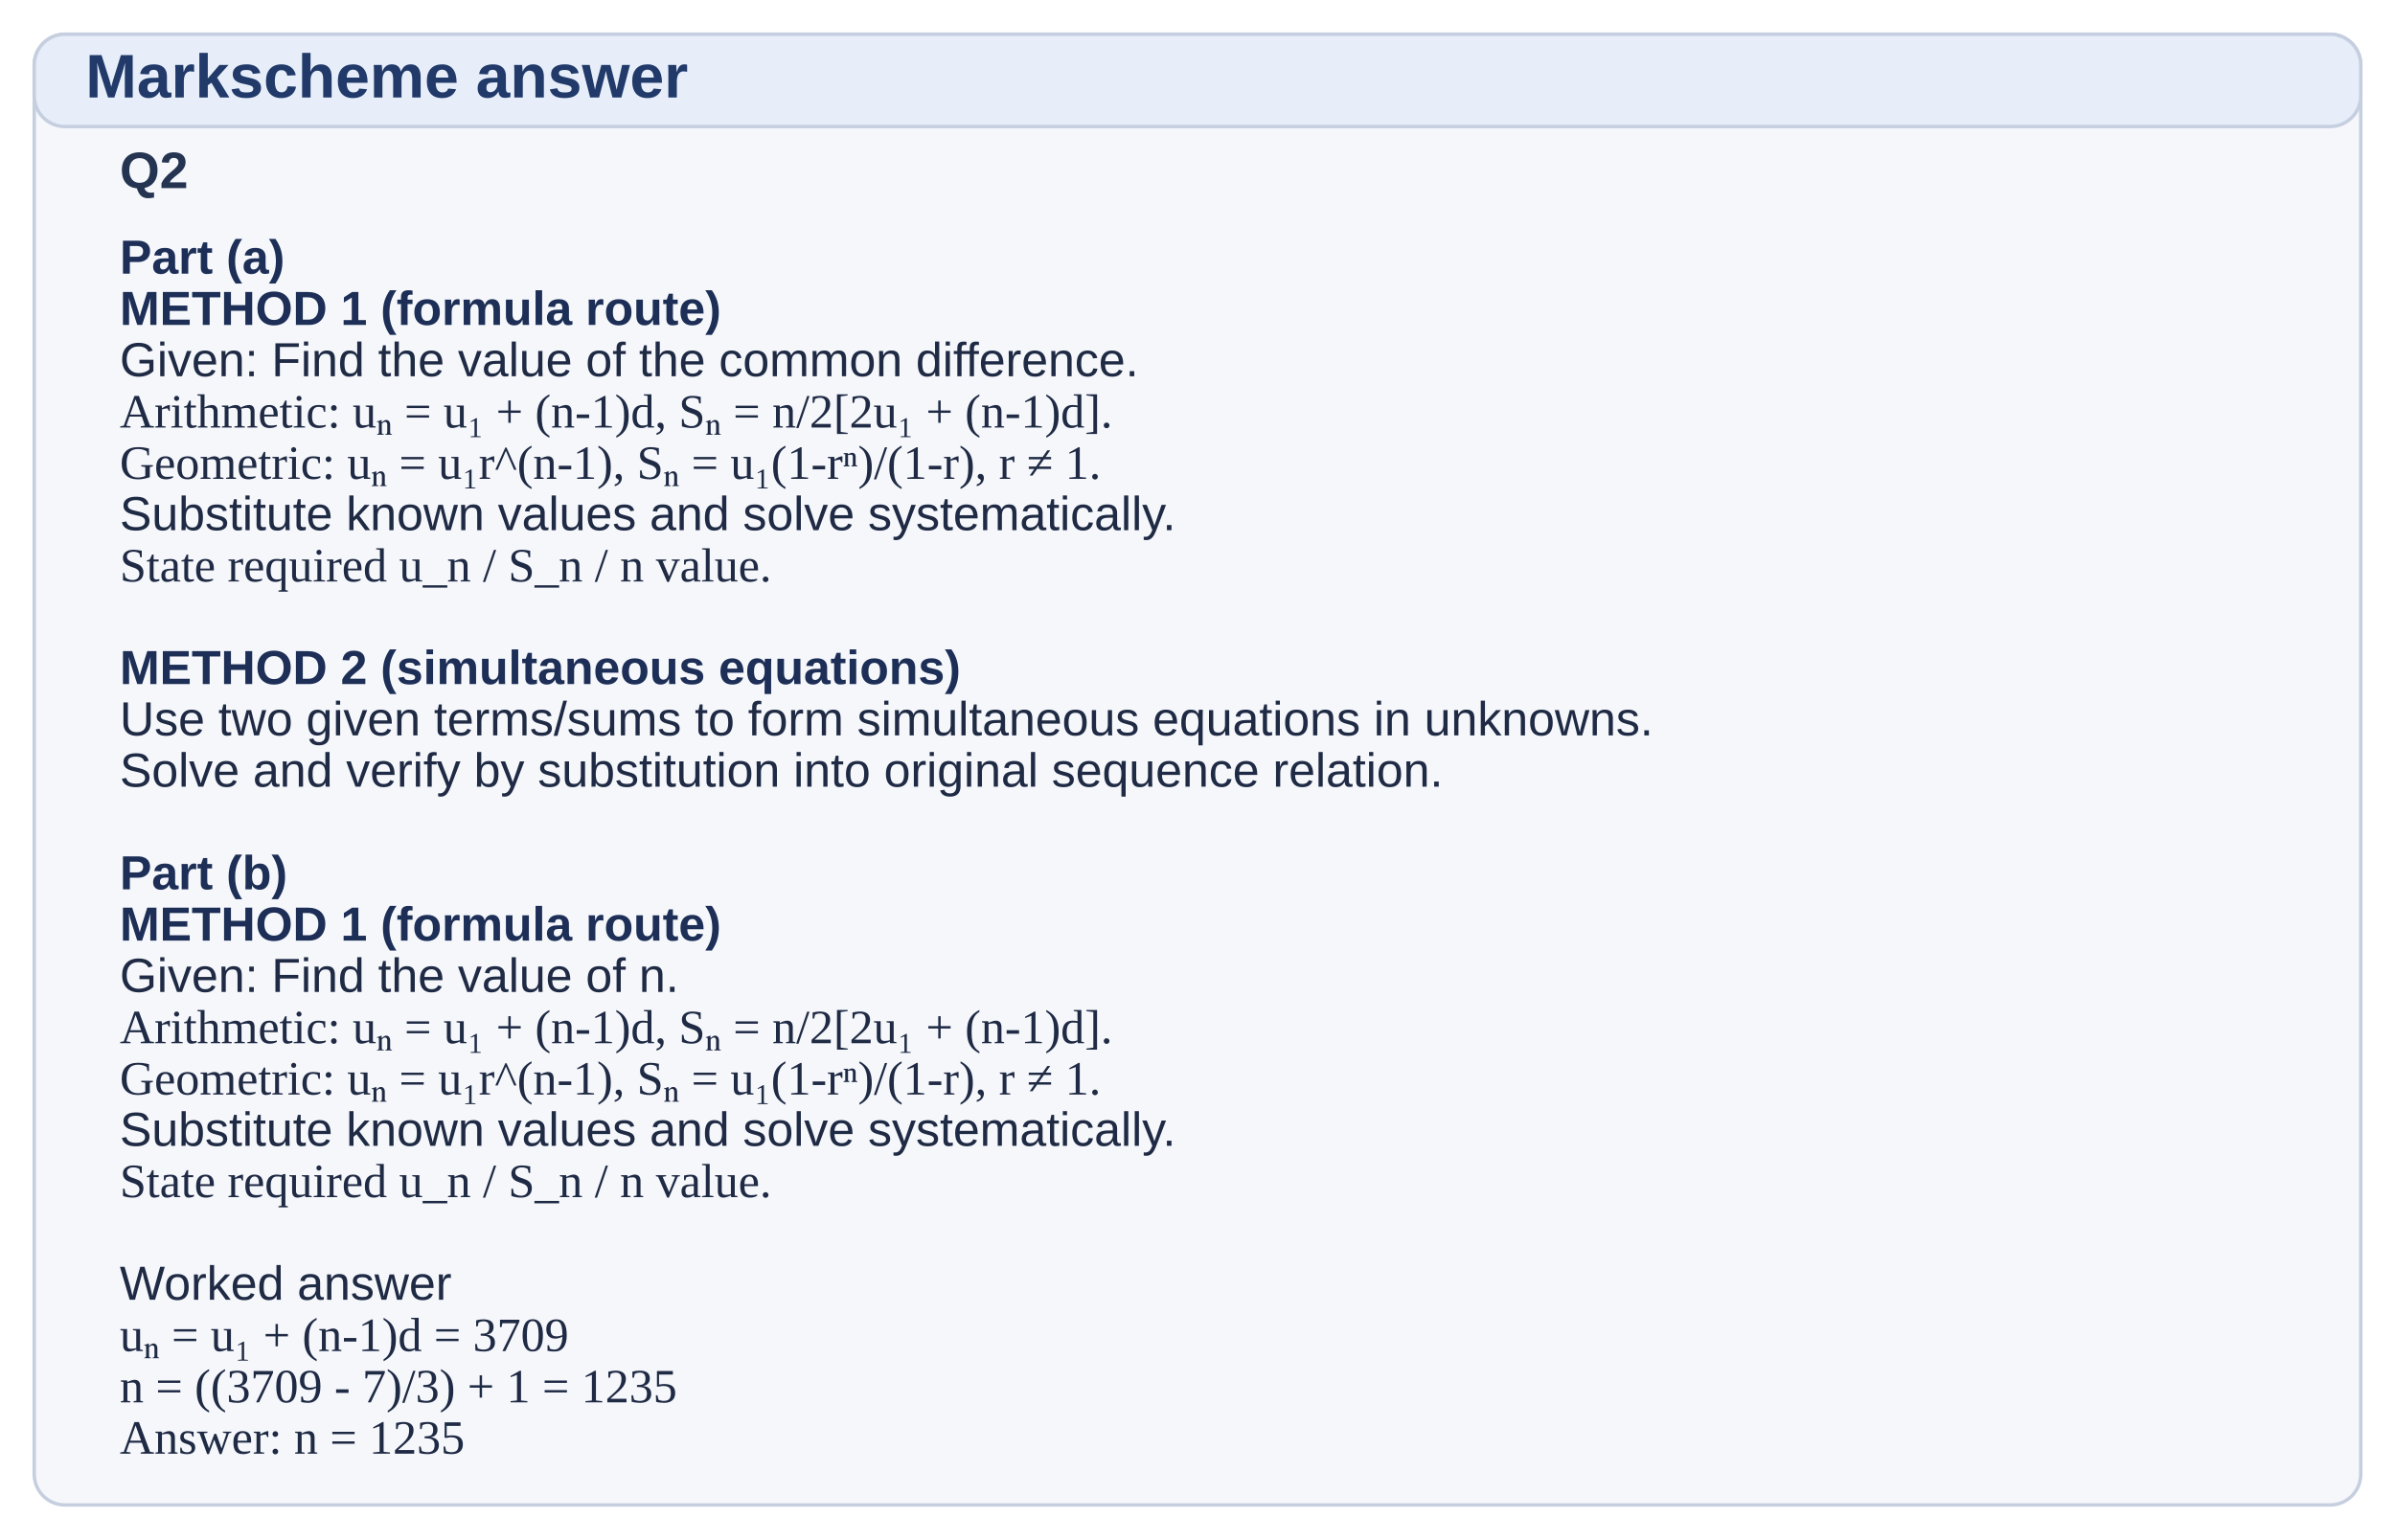
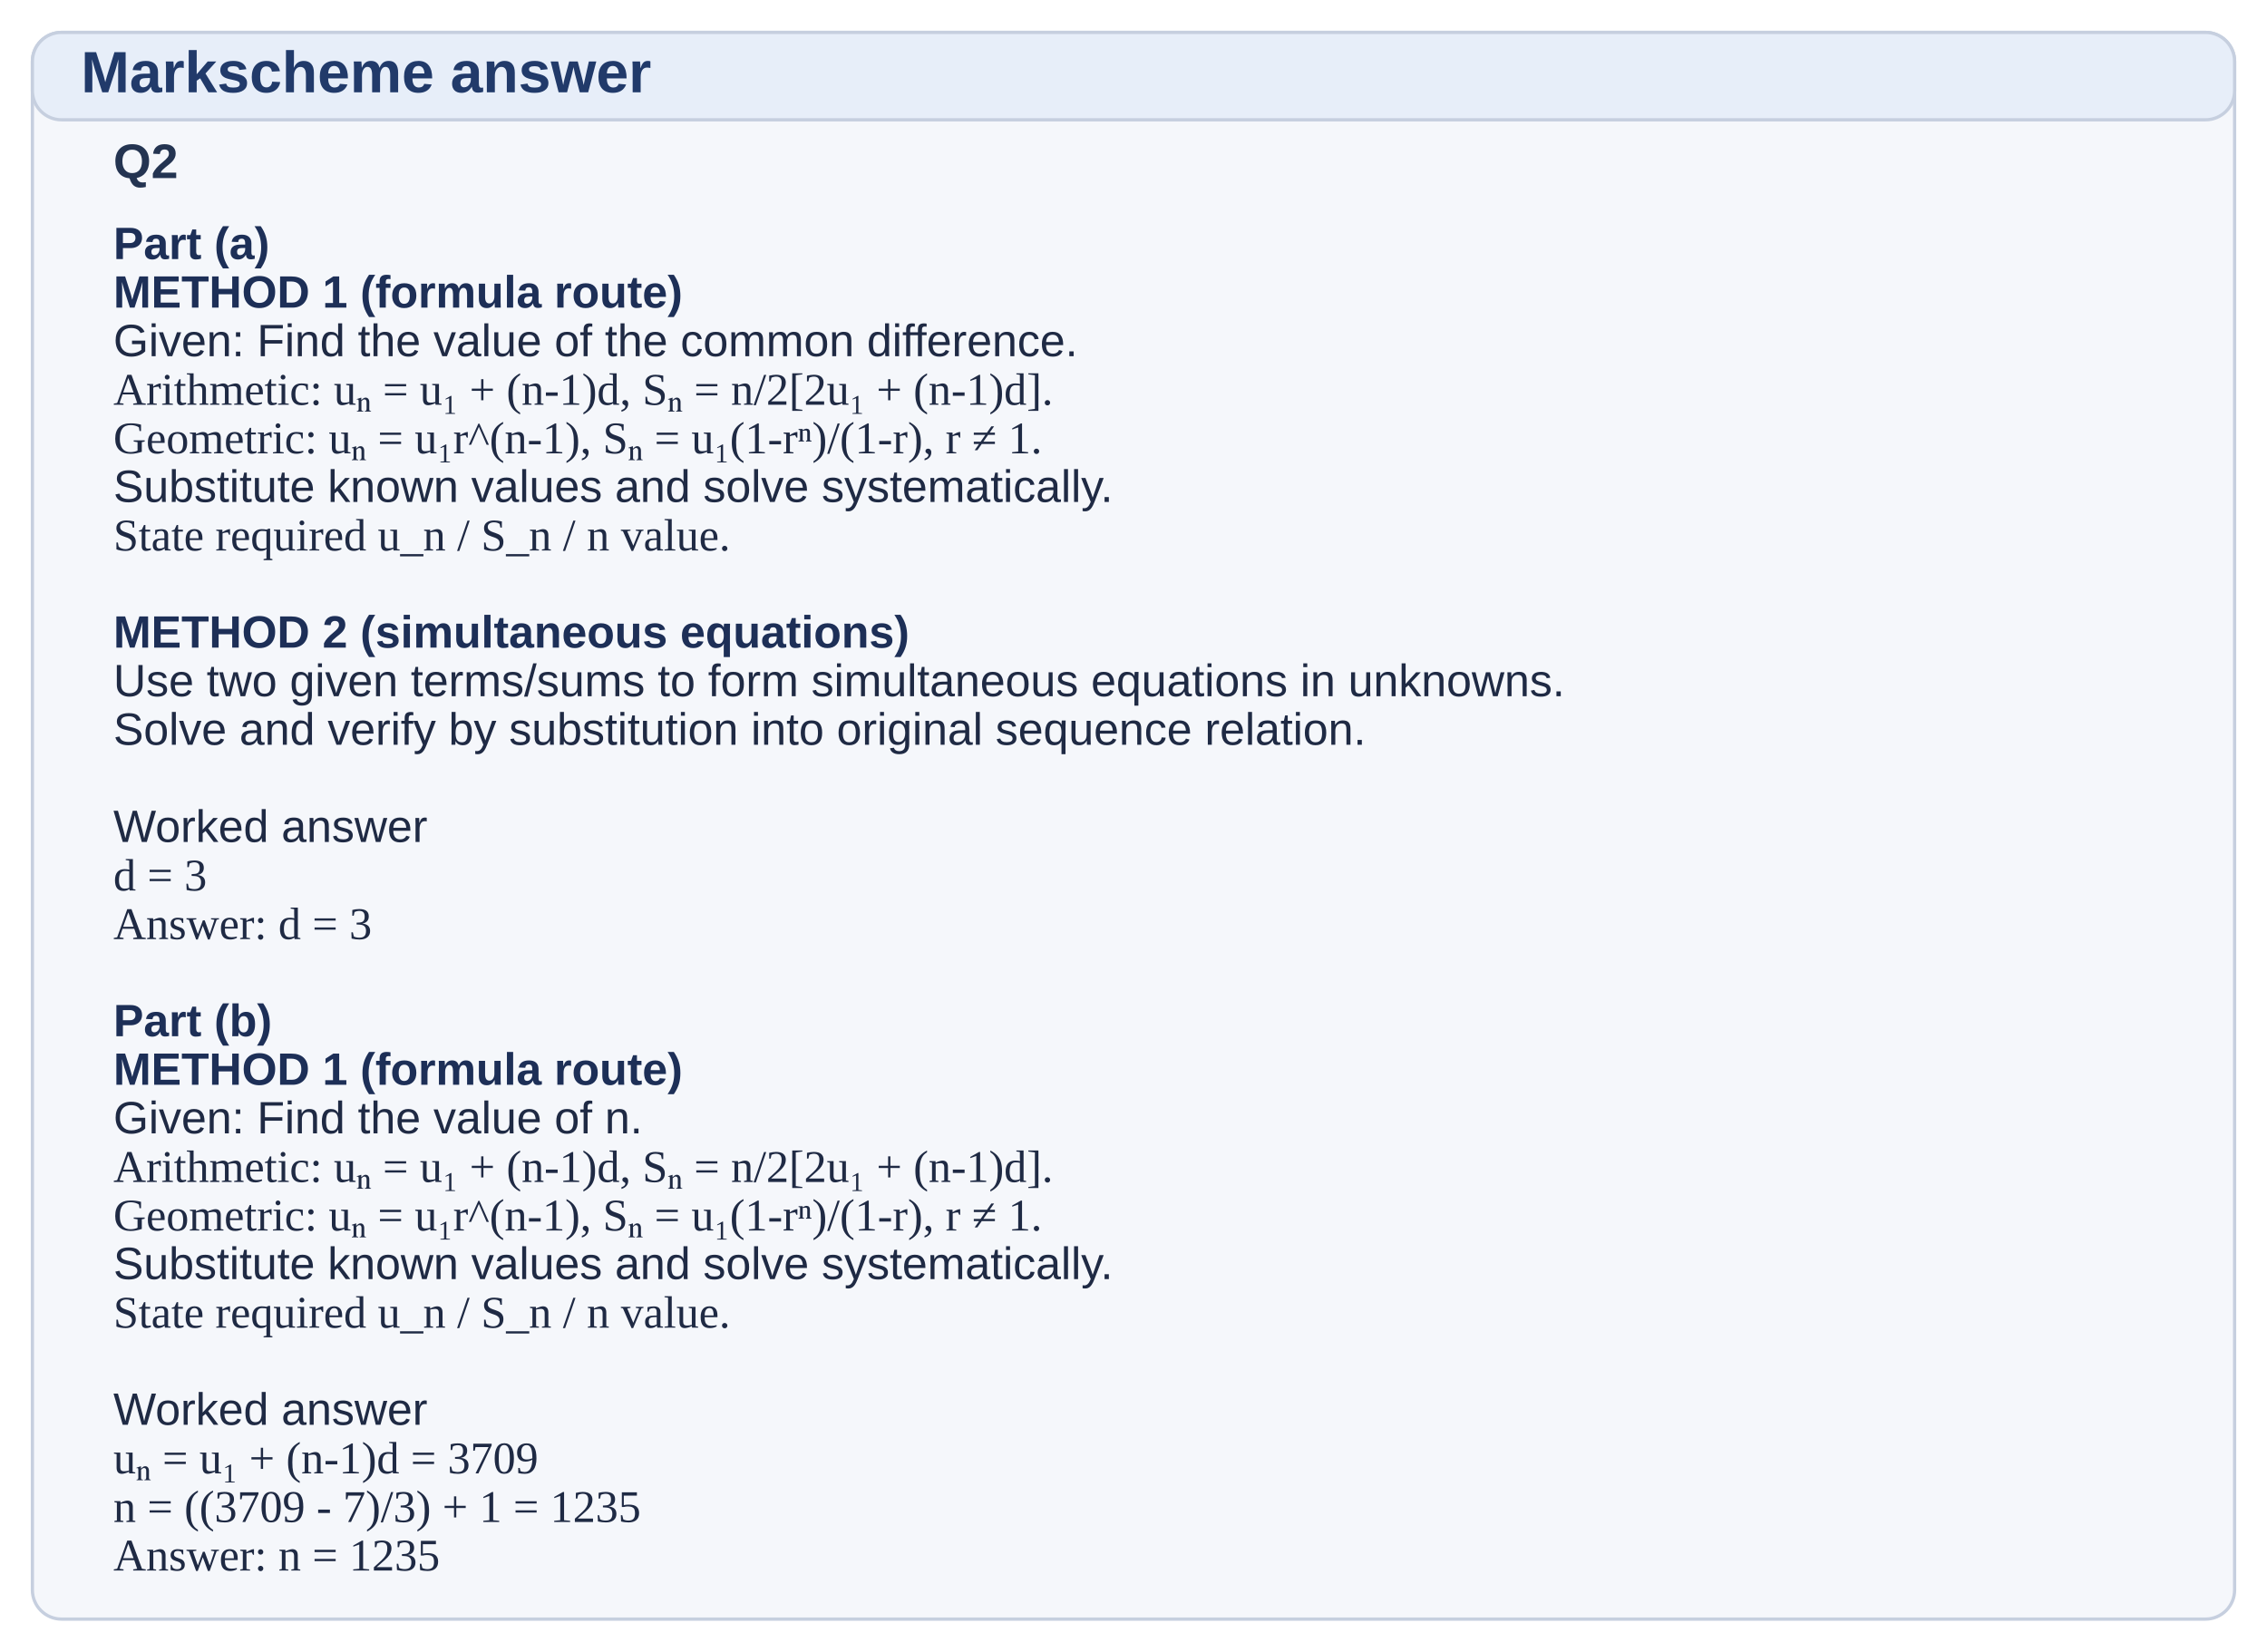
- <svg xmlns="http://www.w3.org/2000/svg" width="1400" height="900" viewBox="0 0 1400 900">
-   <rect x="20" y="20" width="1360" height="860" rx="18" ry="18" fill="#f5f7fb" stroke="#c6cfdf" stroke-width="2" />
+ <svg xmlns="http://www.w3.org/2000/svg" width="1400" height="1020" viewBox="0 0 1400 1020">
+   <rect x="20" y="20" width="1360" height="980" rx="18" ry="18" fill="#f5f7fb" stroke="#c6cfdf" stroke-width="2" />
  <rect x="20" y="20" width="1360" height="54" rx="18" ry="18" fill="#e7eef9" stroke="#c6cfdf" stroke-width="2" />
  <text x="50" y="57" font-family="Arial, Helvetica, sans-serif" font-size="36" font-weight="700" fill="#213a6a">Markscheme answer</text>
  <text x="70" y="110" font-family="Arial, Helvetica, sans-serif" font-size="30" font-weight="700" fill="#243451">Q2</text>
  <text x="70" y="160" font-family="Arial, Helvetica, sans-serif" font-size="28" font-weight="700" fill="#1d2f57">Part (a)</text>
  <text x="70" y="190" font-family="Arial, Helvetica, sans-serif" font-size="28" font-weight="700" fill="#1d2f57">METHOD 1 (formula route)</text>
  <text x="70" y="220" font-family="Arial, Helvetica, sans-serif" font-size="28" font-weight="500" fill="#1f2a44">Given: Find the value of the common difference.</text>
  <text x="70" y="250" font-family="Cambria Math, STIX Two Math, Times New Roman, serif" font-size="28" font-weight="500" fill="#1f2a44">Arithmetic: uₙ = u₁ + (n-1)d,  Sₙ = n/2[2u₁ + (n-1)d].</text>
  <text x="70" y="280" font-family="Cambria Math, STIX Two Math, Times New Roman, serif" font-size="28" font-weight="500" fill="#1f2a44">Geometric: uₙ = u₁r^(n-1),  Sₙ = u₁(1-rⁿ)/(1-r), r ≠ 1.</text>
  <text x="70" y="310" font-family="Arial, Helvetica, sans-serif" font-size="28" font-weight="500" fill="#1f2a44">Substitute known values and solve systematically.</text>
  <text x="70" y="340" font-family="Cambria Math, STIX Two Math, Times New Roman, serif" font-size="28" font-weight="500" fill="#1f2a44">State required u_n / S_n / n value.</text>
  <text x="70" y="370" font-family="Arial, Helvetica, sans-serif" font-size="28" font-weight="500" fill="#1f2a44"> </text>
  <text x="70" y="400" font-family="Arial, Helvetica, sans-serif" font-size="28" font-weight="700" fill="#1d2f57">METHOD 2 (simultaneous equations)</text>
  <text x="70" y="430" font-family="Arial, Helvetica, sans-serif" font-size="28" font-weight="500" fill="#1f2a44">Use two given terms/sums to form simultaneous equations in unknowns.</text>
  <text x="70" y="460" font-family="Arial, Helvetica, sans-serif" font-size="28" font-weight="500" fill="#1f2a44">Solve and verify by substitution into original sequence relation.</text>
  <text x="70" y="490" font-family="Arial, Helvetica, sans-serif" font-size="28" font-weight="500" fill="#1f2a44"> </text>
-   <text x="70" y="520" font-family="Arial, Helvetica, sans-serif" font-size="28" font-weight="700" fill="#1d2f57">Part (b)</text>
-   <text x="70" y="550" font-family="Arial, Helvetica, sans-serif" font-size="28" font-weight="700" fill="#1d2f57">METHOD 1 (formula route)</text>
-   <text x="70" y="580" font-family="Arial, Helvetica, sans-serif" font-size="28" font-weight="500" fill="#1f2a44">Given: Find the value of n.</text>
-   <text x="70" y="610" font-family="Cambria Math, STIX Two Math, Times New Roman, serif" font-size="28" font-weight="500" fill="#1f2a44">Arithmetic: uₙ = u₁ + (n-1)d,  Sₙ = n/2[2u₁ + (n-1)d].</text>
-   <text x="70" y="640" font-family="Cambria Math, STIX Two Math, Times New Roman, serif" font-size="28" font-weight="500" fill="#1f2a44">Geometric: uₙ = u₁r^(n-1),  Sₙ = u₁(1-rⁿ)/(1-r), r ≠ 1.</text>
-   <text x="70" y="670" font-family="Arial, Helvetica, sans-serif" font-size="28" font-weight="500" fill="#1f2a44">Substitute known values and solve systematically.</text>
-   <text x="70" y="700" font-family="Cambria Math, STIX Two Math, Times New Roman, serif" font-size="28" font-weight="500" fill="#1f2a44">State required u_n / S_n / n value.</text>
-   <text x="70" y="730" font-family="Arial, Helvetica, sans-serif" font-size="28" font-weight="500" fill="#1f2a44"> </text>
-   <text x="70" y="760" font-family="Arial, Helvetica, sans-serif" font-size="28" font-weight="500" fill="#1f2a44">Worked answer</text>
-   <text x="70" y="790" font-family="Cambria Math, STIX Two Math, Times New Roman, serif" font-size="28" font-weight="500" fill="#1f2a44">uₙ = u₁ + (n-1)d = 3709</text>
-   <text x="70" y="820" font-family="Cambria Math, STIX Two Math, Times New Roman, serif" font-size="28" font-weight="500" fill="#1f2a44">n = ((3709 - 7)/3) + 1 = 1235</text>
-   <text x="70" y="850" font-family="Cambria Math, STIX Two Math, Times New Roman, serif" font-size="28" font-weight="500" fill="#1f2a44">Answer: n = 1235</text>
+   <text x="70" y="520" font-family="Arial, Helvetica, sans-serif" font-size="28" font-weight="500" fill="#1f2a44">Worked answer</text>
+   <text x="70" y="550" font-family="Cambria Math, STIX Two Math, Times New Roman, serif" font-size="28" font-weight="500" fill="#1f2a44">d = 3</text>
+   <text x="70" y="580" font-family="Cambria Math, STIX Two Math, Times New Roman, serif" font-size="28" font-weight="500" fill="#1f2a44">Answer: d = 3</text>
+   <text x="70" y="610" font-family="Arial, Helvetica, sans-serif" font-size="28" font-weight="500" fill="#1f2a44"> </text>
+   <text x="70" y="640" font-family="Arial, Helvetica, sans-serif" font-size="28" font-weight="700" fill="#1d2f57">Part (b)</text>
+   <text x="70" y="670" font-family="Arial, Helvetica, sans-serif" font-size="28" font-weight="700" fill="#1d2f57">METHOD 1 (formula route)</text>
+   <text x="70" y="700" font-family="Arial, Helvetica, sans-serif" font-size="28" font-weight="500" fill="#1f2a44">Given: Find the value of n.</text>
+   <text x="70" y="730" font-family="Cambria Math, STIX Two Math, Times New Roman, serif" font-size="28" font-weight="500" fill="#1f2a44">Arithmetic: uₙ = u₁ + (n-1)d,  Sₙ = n/2[2u₁ + (n-1)d].</text>
+   <text x="70" y="760" font-family="Cambria Math, STIX Two Math, Times New Roman, serif" font-size="28" font-weight="500" fill="#1f2a44">Geometric: uₙ = u₁r^(n-1),  Sₙ = u₁(1-rⁿ)/(1-r), r ≠ 1.</text>
+   <text x="70" y="790" font-family="Arial, Helvetica, sans-serif" font-size="28" font-weight="500" fill="#1f2a44">Substitute known values and solve systematically.</text>
+   <text x="70" y="820" font-family="Cambria Math, STIX Two Math, Times New Roman, serif" font-size="28" font-weight="500" fill="#1f2a44">State required u_n / S_n / n value.</text>
+   <text x="70" y="850" font-family="Arial, Helvetica, sans-serif" font-size="28" font-weight="500" fill="#1f2a44"> </text>
+   <text x="70" y="880" font-family="Arial, Helvetica, sans-serif" font-size="28" font-weight="500" fill="#1f2a44">Worked answer</text>
+   <text x="70" y="910" font-family="Cambria Math, STIX Two Math, Times New Roman, serif" font-size="28" font-weight="500" fill="#1f2a44">uₙ = u₁ + (n-1)d = 3709</text>
+   <text x="70" y="940" font-family="Cambria Math, STIX Two Math, Times New Roman, serif" font-size="28" font-weight="500" fill="#1f2a44">n = ((3709 - 7)/3) + 1 = 1235</text>
+   <text x="70" y="970" font-family="Cambria Math, STIX Two Math, Times New Roman, serif" font-size="28" font-weight="500" fill="#1f2a44">Answer: n = 1235</text>
</svg>
